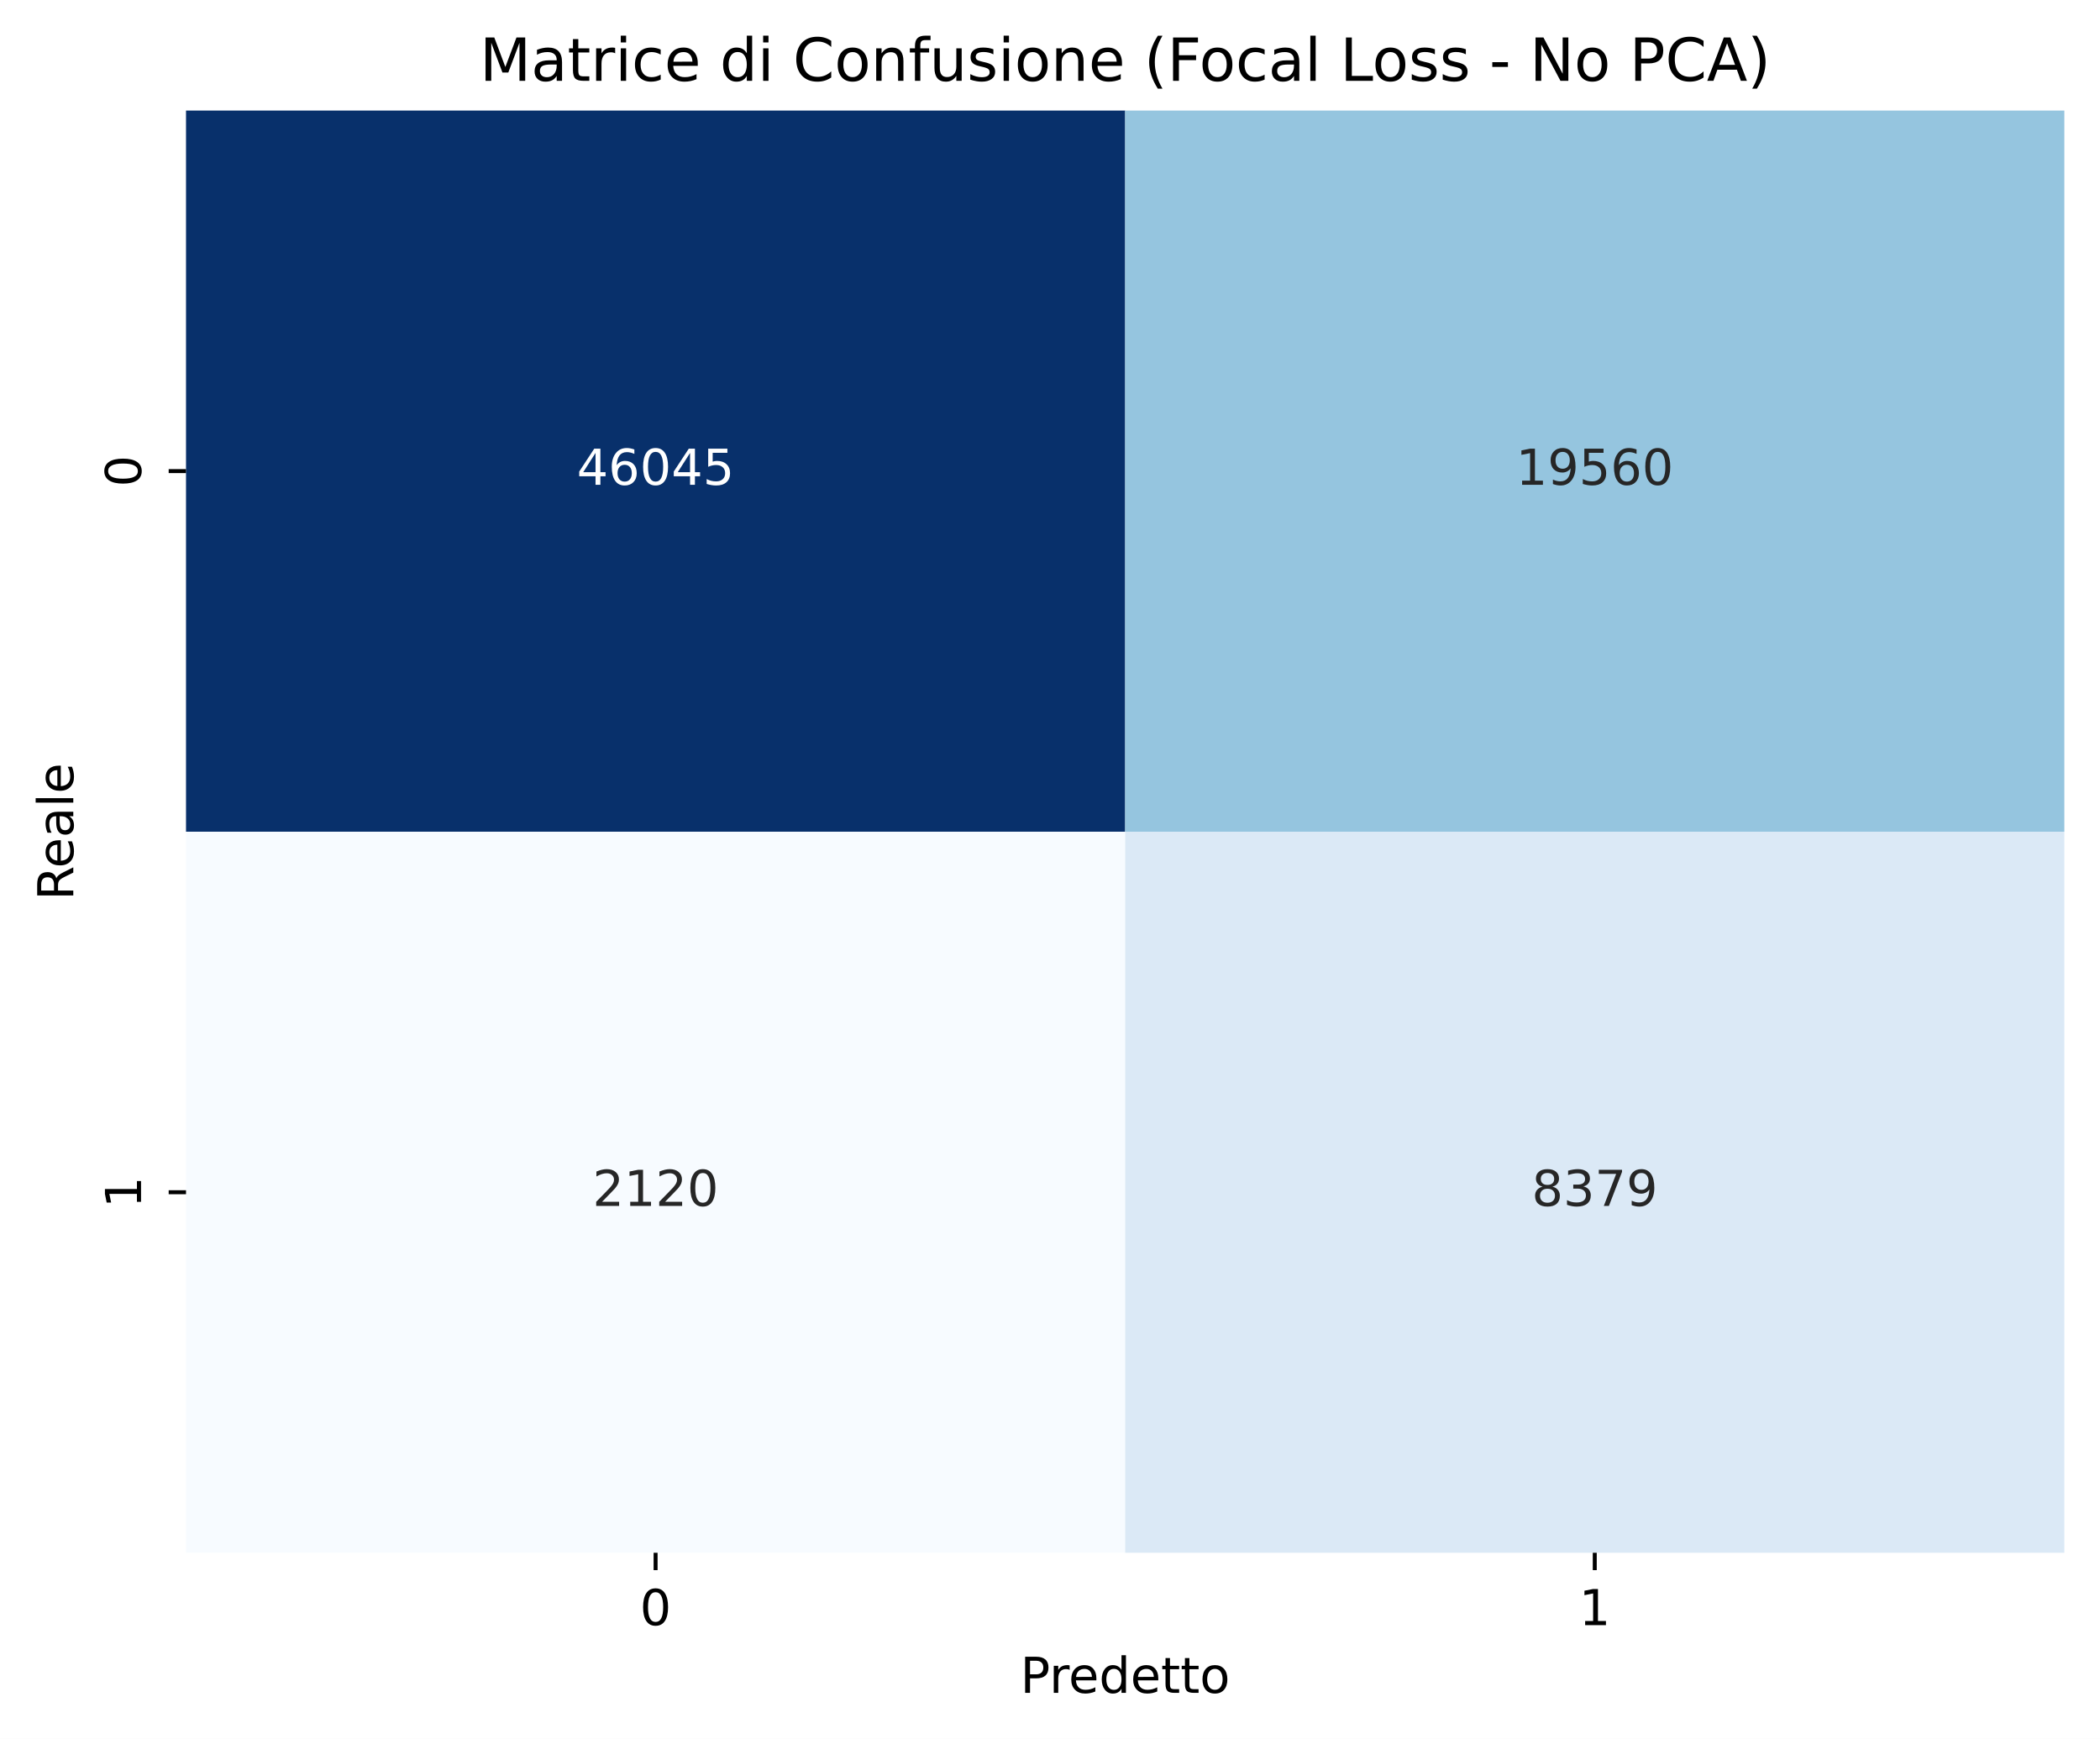
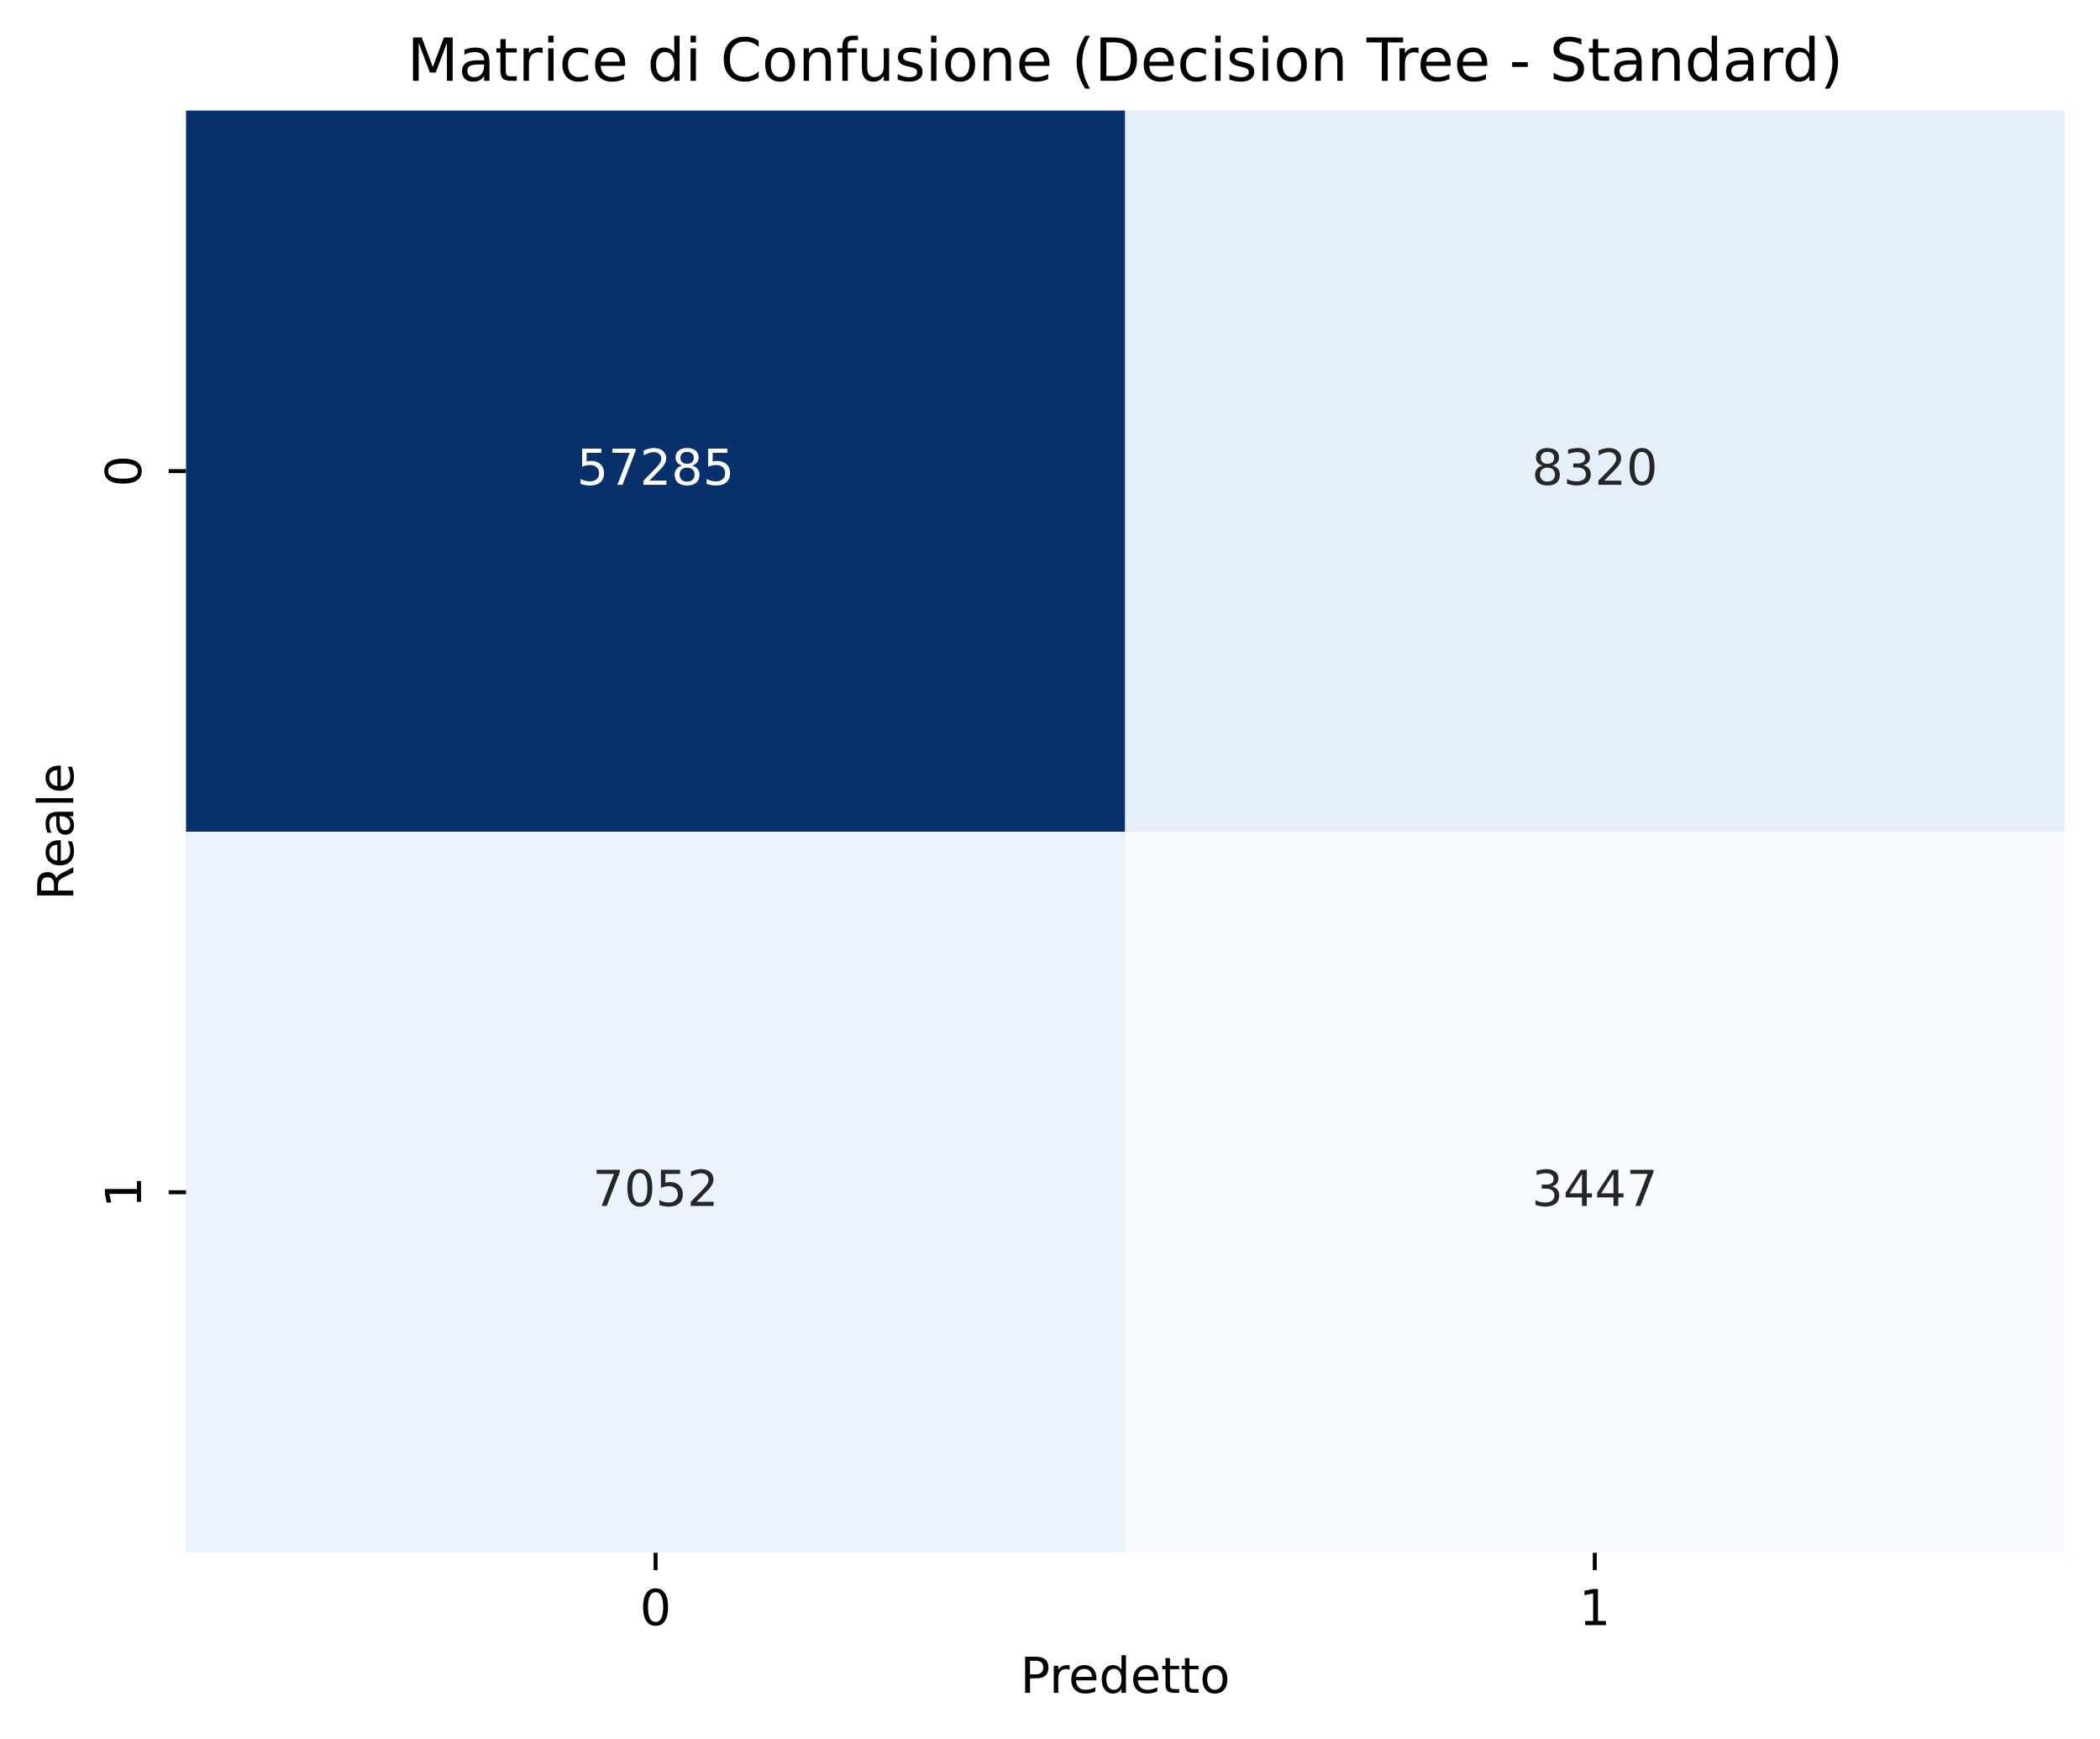
<svg xmlns="http://www.w3.org/2000/svg" xmlns:xlink="http://www.w3.org/1999/xlink" width="423.996pt" height="351.034pt" viewBox="0 0 423.996 351.034" version="1.1">
  <defs>
    <style type="text/css">*{stroke-linejoin: round; stroke-linecap: butt}</style>
  </defs>
  <g id="figure_1">
    <g id="patch_1">
      <path d="M 0 351.034  L 423.996 351.034  L 423.996 0  L 0 0  z " style="fill: #ffffff" />
    </g>
    <g id="axes_1">
      <g id="patch_2">
        <path d="M 37.556 313.478  L 416.796 313.478  L 416.796 22.318  L 37.556 22.318  z " style="fill: #ffffff" />
      </g>
      <g id="QuadMesh_1">
-         <path d="M 37.556 22.318  L 227.176 22.318  L 227.176 167.898  L 37.556 167.898  L 37.556 22.318  " clip-path="url(#p7653fcf9c7)" style="fill: #08306b" />
-         <path d="M 227.176 22.318  L 416.796 22.318  L 416.796 167.898  L 227.176 167.898  L 227.176 22.318  " clip-path="url(#p7653fcf9c7)" style="fill: #95c5df" />
-         <path d="M 37.556 167.898  L 227.176 167.898  L 227.176 313.478  L 37.556 313.478  L 37.556 167.898  " clip-path="url(#p7653fcf9c7)" style="fill: #f7fbff" />
-         <path d="M 227.176 167.898  L 416.796 167.898  L 416.796 313.478  L 227.176 313.478  L 227.176 167.898  " clip-path="url(#p7653fcf9c7)" style="fill: #dbe9f6" />
+         <path d="M 37.556 22.318  L 227.176 22.318  L 227.176 167.898  L 37.556 167.898  L 37.556 22.318  " clip-path="url(#p8ae1b1f936)" style="fill: #08306b" />
+         <path d="M 227.176 22.318  L 416.796 22.318  L 416.796 167.898  L 227.176 167.898  L 227.176 22.318  " clip-path="url(#p8ae1b1f936)" style="fill: #e5eff9" />
+         <path d="M 37.556 167.898  L 227.176 167.898  L 227.176 313.478  L 37.556 313.478  L 37.556 167.898  " clip-path="url(#p8ae1b1f936)" style="fill: #eaf2fb" />
+         <path d="M 227.176 167.898  L 416.796 167.898  L 416.796 313.478  L 227.176 313.478  L 227.176 167.898  " clip-path="url(#p8ae1b1f936)" style="fill: #f7fbff" />
      </g>
      <g id="matplotlib.axis_1">
        <g id="xtick_1">
          <g id="line2d_1">
            <defs>
-               <path id="m9ef5b8ba4d" d="M 0 0  L 0 3.5  " style="stroke: #000000; stroke-width: 0.8" />
-             </defs>
-             <g>
-               <use xlink:href="#m9ef5b8ba4d" x="132.366" y="313.478" style="stroke: #000000; stroke-width: 0.8" />
+               <path id="m579e3477fa" d="M 0 0  L 0 3.5  " style="stroke: #000000; stroke-width: 0.8" />
+             </defs>
+             <g>
+               <use xlink:href="#m579e3477fa" x="132.366" y="313.478" style="stroke: #000000; stroke-width: 0.8" />
            </g>
          </g>
          <g id="text_1">
            <g transform="translate(129.185 328.0766) scale(0.1 -0.1)">
              <defs>
                <path id="DejaVuSans-30" d="M 2034 4250  Q 1547 4250 1301 3770  Q 1056 3291 1056 2328  Q 1056 1369 1301 889  Q 1547 409 2034 409  Q 2525 409 2770 889  Q 3016 1369 3016 2328  Q 3016 3291 2770 3770  Q 2525 4250 2034 4250  z M 2034 4750  Q 2819 4750 3233 4129  Q 3647 3509 3647 2328  Q 3647 1150 3233 529  Q 2819 -91 2034 -91  Q 1250 -91 836 529  Q 422 1150 422 2328  Q 422 3509 836 4129  Q 1250 4750 2034 4750  z " transform="scale(0.015625)" />
              </defs>
              <use xlink:href="#DejaVuSans-30" />
            </g>
          </g>
        </g>
        <g id="xtick_2">
          <g id="line2d_2">
            <g>
-               <use xlink:href="#m9ef5b8ba4d" x="321.986" y="313.478" style="stroke: #000000; stroke-width: 0.8" />
+               <use xlink:href="#m579e3477fa" x="321.986" y="313.478" style="stroke: #000000; stroke-width: 0.8" />
            </g>
          </g>
          <g id="text_2">
            <g transform="translate(318.805 328.0766) scale(0.1 -0.1)">
              <defs>
                <path id="DejaVuSans-31" d="M 794 531  L 1825 531  L 1825 4091  L 703 3866  L 703 4441  L 1819 4666  L 2450 4666  L 2450 531  L 3481 531  L 3481 0  L 794 0  L 794 531  z " transform="scale(0.015625)" />
              </defs>
              <use xlink:href="#DejaVuSans-31" />
            </g>
          </g>
        </g>
        <g id="text_3">
          <g transform="translate(205.9989 341.7547) scale(0.1 -0.1)">
            <defs>
              <path id="DejaVuSans-50" d="M 1259 4147  L 1259 2394  L 2053 2394  Q 2494 2394 2734 2622  Q 2975 2850 2975 3272  Q 2975 3691 2734 3919  Q 2494 4147 2053 4147  L 1259 4147  z M 628 4666  L 2053 4666  Q 2838 4666 3239 4311  Q 3641 3956 3641 3272  Q 3641 2581 3239 2228  Q 2838 1875 2053 1875  L 1259 1875  L 1259 0  L 628 0  L 628 4666  z " transform="scale(0.015625)" />
              <path id="DejaVuSans-72" d="M 2631 2963  Q 2534 3019 2420 3045  Q 2306 3072 2169 3072  Q 1681 3072 1420 2755  Q 1159 2438 1159 1844  L 1159 0  L 581 0  L 581 3500  L 1159 3500  L 1159 2956  Q 1341 3275 1631 3429  Q 1922 3584 2338 3584  Q 2397 3584 2469 3576  Q 2541 3569 2628 3553  L 2631 2963  z " transform="scale(0.015625)" />
              <path id="DejaVuSans-65" d="M 3597 1894  L 3597 1613  L 953 1613  Q 991 1019 1311 708  Q 1631 397 2203 397  Q 2534 397 2845 478  Q 3156 559 3463 722  L 3463 178  Q 3153 47 2828 -22  Q 2503 -91 2169 -91  Q 1331 -91 842 396  Q 353 884 353 1716  Q 353 2575 817 3079  Q 1281 3584 2069 3584  Q 2775 3584 3186 3129  Q 3597 2675 3597 1894  z M 3022 2063  Q 3016 2534 2758 2815  Q 2500 3097 2075 3097  Q 1594 3097 1305 2825  Q 1016 2553 972 2059  L 3022 2063  z " transform="scale(0.015625)" />
              <path id="DejaVuSans-64" d="M 2906 2969  L 2906 4863  L 3481 4863  L 3481 0  L 2906 0  L 2906 525  Q 2725 213 2448 61  Q 2172 -91 1784 -91  Q 1150 -91 751 415  Q 353 922 353 1747  Q 353 2572 751 3078  Q 1150 3584 1784 3584  Q 2172 3584 2448 3432  Q 2725 3281 2906 2969  z M 947 1747  Q 947 1113 1208 752  Q 1469 391 1925 391  Q 2381 391 2643 752  Q 2906 1113 2906 1747  Q 2906 2381 2643 2742  Q 2381 3103 1925 3103  Q 1469 3103 1208 2742  Q 947 2381 947 1747  z " transform="scale(0.015625)" />
              <path id="DejaVuSans-74" d="M 1172 4494  L 1172 3500  L 2356 3500  L 2356 3053  L 1172 3053  L 1172 1153  Q 1172 725 1289 603  Q 1406 481 1766 481  L 2356 481  L 2356 0  L 1766 0  Q 1100 0 847 248  Q 594 497 594 1153  L 594 3053  L 172 3053  L 172 3500  L 594 3500  L 594 4494  L 1172 4494  z " transform="scale(0.015625)" />
              <path id="DejaVuSans-6f" d="M 1959 3097  Q 1497 3097 1228 2736  Q 959 2375 959 1747  Q 959 1119 1226 758  Q 1494 397 1959 397  Q 2419 397 2687 759  Q 2956 1122 2956 1747  Q 2956 2369 2687 2733  Q 2419 3097 1959 3097  z M 1959 3584  Q 2709 3584 3137 3096  Q 3566 2609 3566 1747  Q 3566 888 3137 398  Q 2709 -91 1959 -91  Q 1206 -91 779 398  Q 353 888 353 1747  Q 353 2609 779 3096  Q 1206 3584 1959 3584  z " transform="scale(0.015625)" />
            </defs>
            <use xlink:href="#DejaVuSans-50" />
            <use xlink:href="#DejaVuSans-72" transform="translate(58.55273 0)" />
            <use xlink:href="#DejaVuSans-65" transform="translate(97.41602 0)" />
            <use xlink:href="#DejaVuSans-64" transform="translate(158.9395 0)" />
            <use xlink:href="#DejaVuSans-65" transform="translate(222.416 0)" />
            <use xlink:href="#DejaVuSans-74" transform="translate(283.9395 0)" />
            <use xlink:href="#DejaVuSans-74" transform="translate(323.1484 0)" />
            <use xlink:href="#DejaVuSans-6f" transform="translate(362.3574 0)" />
          </g>
        </g>
      </g>
      <g id="matplotlib.axis_2">
        <g id="ytick_1">
          <g id="line2d_3">
            <defs>
-               <path id="m57993a74f5" d="M 0 0  L -3.5 0  " style="stroke: #000000; stroke-width: 0.8" />
-             </defs>
-             <g>
-               <use xlink:href="#m57993a74f5" x="37.556" y="95.108" style="stroke: #000000; stroke-width: 0.8" />
+               <path id="m79d3dbeda3" d="M 0 0  L -3.5 0  " style="stroke: #000000; stroke-width: 0.8" />
+             </defs>
+             <g>
+               <use xlink:href="#m79d3dbeda3" x="37.556" y="95.108" style="stroke: #000000; stroke-width: 0.8" />
            </g>
          </g>
          <g id="text_4">
            <g transform="translate(28.47656 98.28938) rotate(-90) scale(0.1 -0.1)">
              <use xlink:href="#DejaVuSans-30" />
            </g>
          </g>
        </g>
        <g id="ytick_2">
          <g id="line2d_4">
            <g>
-               <use xlink:href="#m57993a74f5" x="37.556" y="240.688" style="stroke: #000000; stroke-width: 0.8" />
+               <use xlink:href="#m79d3dbeda3" x="37.556" y="240.688" style="stroke: #000000; stroke-width: 0.8" />
            </g>
          </g>
          <g id="text_5">
            <g transform="translate(28.47656 243.8694) rotate(-90) scale(0.1 -0.1)">
              <use xlink:href="#DejaVuSans-31" />
            </g>
          </g>
        </g>
        <g id="text_6">
          <g transform="translate(14.79844 181.7536) rotate(-90) scale(0.1 -0.1)">
            <defs>
              <path id="DejaVuSans-52" d="M 2841 2188  Q 3044 2119 3236 1894  Q 3428 1669 3622 1275  L 4263 0  L 3584 0  L 2988 1197  Q 2756 1666 2539 1819  Q 2322 1972 1947 1972  L 1259 1972  L 1259 0  L 628 0  L 628 4666  L 2053 4666  Q 2853 4666 3247 4331  Q 3641 3997 3641 3322  Q 3641 2881 3436 2590  Q 3231 2300 2841 2188  z M 1259 4147  L 1259 2491  L 2053 2491  Q 2509 2491 2742 2702  Q 2975 2913 2975 3322  Q 2975 3731 2742 3939  Q 2509 4147 2053 4147  L 1259 4147  z " transform="scale(0.015625)" />
              <path id="DejaVuSans-61" d="M 2194 1759  Q 1497 1759 1228 1600  Q 959 1441 959 1056  Q 959 750 1161 570  Q 1363 391 1709 391  Q 2188 391 2477 730  Q 2766 1069 2766 1631  L 2766 1759  L 2194 1759  z M 3341 1997  L 3341 0  L 2766 0  L 2766 531  Q 2569 213 2275 61  Q 1981 -91 1556 -91  Q 1019 -91 701 211  Q 384 513 384 1019  Q 384 1609 779 1909  Q 1175 2209 1959 2209  L 2766 2209  L 2766 2266  Q 2766 2663 2505 2880  Q 2244 3097 1772 3097  Q 1472 3097 1187 3025  Q 903 2953 641 2809  L 641 3341  Q 956 3463 1253 3523  Q 1550 3584 1831 3584  Q 2591 3584 2966 3190  Q 3341 2797 3341 1997  z " transform="scale(0.015625)" />
              <path id="DejaVuSans-6c" d="M 603 4863  L 1178 4863  L 1178 0  L 603 0  L 603 4863  z " transform="scale(0.015625)" />
            </defs>
            <use xlink:href="#DejaVuSans-52" />
            <use xlink:href="#DejaVuSans-65" transform="translate(64.98242 0)" />
            <use xlink:href="#DejaVuSans-61" transform="translate(126.5059 0)" />
            <use xlink:href="#DejaVuSans-6c" transform="translate(187.7852 0)" />
            <use xlink:href="#DejaVuSans-65" transform="translate(215.5684 0)" />
          </g>
        </g>
      </g>
      <g id="text_7">
        <g style="fill: #ffffff" transform="translate(116.46 97.8675) scale(0.1 -0.1)">
          <defs>
-             <path id="DejaVuSans-34" d="M 2419 4116  L 825 1625  L 2419 1625  L 2419 4116  z M 2253 4666  L 3047 4666  L 3047 1625  L 3713 1625  L 3713 1100  L 3047 1100  L 3047 0  L 2419 0  L 2419 1100  L 313 1100  L 313 1709  L 2253 4666  z " transform="scale(0.015625)" />
-             <path id="DejaVuSans-36" d="M 2113 2584  Q 1688 2584 1439 2293  Q 1191 2003 1191 1497  Q 1191 994 1439 701  Q 1688 409 2113 409  Q 2538 409 2786 701  Q 3034 994 3034 1497  Q 3034 2003 2786 2293  Q 2538 2584 2113 2584  z M 3366 4563  L 3366 3988  Q 3128 4100 2886 4159  Q 2644 4219 2406 4219  Q 1781 4219 1451 3797  Q 1122 3375 1075 2522  Q 1259 2794 1537 2939  Q 1816 3084 2150 3084  Q 2853 3084 3261 2657  Q 3669 2231 3669 1497  Q 3669 778 3244 343  Q 2819 -91 2113 -91  Q 1303 -91 875 529  Q 447 1150 447 2328  Q 447 3434 972 4092  Q 1497 4750 2381 4750  Q 2619 4750 2861 4703  Q 3103 4656 3366 4563  z " transform="scale(0.015625)" />
            <path id="DejaVuSans-35" d="M 691 4666  L 3169 4666  L 3169 4134  L 1269 4134  L 1269 2991  Q 1406 3038 1543 3061  Q 1681 3084 1819 3084  Q 2600 3084 3056 2656  Q 3513 2228 3513 1497  Q 3513 744 3044 326  Q 2575 -91 1722 -91  Q 1428 -91 1123 -41  Q 819 9 494 109  L 494 744  Q 775 591 1075 516  Q 1375 441 1709 441  Q 2250 441 2565 725  Q 2881 1009 2881 1497  Q 2881 1984 2565 2268  Q 2250 2553 1709 2553  Q 1456 2553 1204 2497  Q 953 2441 691 2322  L 691 4666  z " transform="scale(0.015625)" />
-           </defs>
-           <use xlink:href="#DejaVuSans-34" />
-           <use xlink:href="#DejaVuSans-36" transform="translate(63.62305 0)" />
-           <use xlink:href="#DejaVuSans-30" transform="translate(127.2461 0)" />
-           <use xlink:href="#DejaVuSans-34" transform="translate(190.8691 0)" />
+             <path id="DejaVuSans-37" d="M 525 4666  L 3525 4666  L 3525 4397  L 1831 0  L 1172 0  L 2766 4134  L 525 4134  L 525 4666  z " transform="scale(0.015625)" />
+             <path id="DejaVuSans-32" d="M 1228 531  L 3431 531  L 3431 0  L 469 0  L 469 531  Q 828 903 1448 1529  Q 2069 2156 2228 2338  Q 2531 2678 2651 2914  Q 2772 3150 2772 3378  Q 2772 3750 2511 3984  Q 2250 4219 1831 4219  Q 1534 4219 1204 4116  Q 875 4013 500 3803  L 500 4441  Q 881 4594 1212 4672  Q 1544 4750 1819 4750  Q 2544 4750 2975 4387  Q 3406 4025 3406 3419  Q 3406 3131 3298 2873  Q 3191 2616 2906 2266  Q 2828 2175 2409 1742  Q 1991 1309 1228 531  z " transform="scale(0.015625)" />
+             <path id="DejaVuSans-38" d="M 2034 2216  Q 1584 2216 1326 1975  Q 1069 1734 1069 1313  Q 1069 891 1326 650  Q 1584 409 2034 409  Q 2484 409 2743 651  Q 3003 894 3003 1313  Q 3003 1734 2745 1975  Q 2488 2216 2034 2216  z M 1403 2484  Q 997 2584 770 2862  Q 544 3141 544 3541  Q 544 4100 942 4425  Q 1341 4750 2034 4750  Q 2731 4750 3128 4425  Q 3525 4100 3525 3541  Q 3525 3141 3298 2862  Q 3072 2584 2669 2484  Q 3125 2378 3379 2068  Q 3634 1759 3634 1313  Q 3634 634 3220 271  Q 2806 -91 2034 -91  Q 1263 -91 848 271  Q 434 634 434 1313  Q 434 1759 690 2068  Q 947 2378 1403 2484  z M 1172 3481  Q 1172 3119 1398 2916  Q 1625 2713 2034 2713  Q 2441 2713 2670 2916  Q 2900 3119 2900 3481  Q 2900 3844 2670 4047  Q 2441 4250 2034 4250  Q 1625 4250 1398 4047  Q 1172 3844 1172 3481  z " transform="scale(0.015625)" />
+           </defs>
+           <use xlink:href="#DejaVuSans-35" />
+           <use xlink:href="#DejaVuSans-37" transform="translate(63.62305 0)" />
+           <use xlink:href="#DejaVuSans-32" transform="translate(127.2461 0)" />
+           <use xlink:href="#DejaVuSans-38" transform="translate(190.8691 0)" />
          <use xlink:href="#DejaVuSans-35" transform="translate(254.4922 0)" />
        </g>
      </g>
      <g id="text_8">
-         <g style="fill: #262626" transform="translate(306.08 97.8675) scale(0.1 -0.1)">
-           <defs>
-             <path id="DejaVuSans-39" d="M 703 97  L 703 672  Q 941 559 1184 500  Q 1428 441 1663 441  Q 2288 441 2617 861  Q 2947 1281 2994 2138  Q 2813 1869 2534 1725  Q 2256 1581 1919 1581  Q 1219 1581 811 2004  Q 403 2428 403 3163  Q 403 3881 828 4315  Q 1253 4750 1959 4750  Q 2769 4750 3195 4129  Q 3622 3509 3622 2328  Q 3622 1225 3098 567  Q 2575 -91 1691 -91  Q 1453 -91 1209 -44  Q 966 3 703 97  z M 1959 2075  Q 2384 2075 2632 2365  Q 2881 2656 2881 3163  Q 2881 3666 2632 3958  Q 2384 4250 1959 4250  Q 1534 4250 1286 3958  Q 1038 3666 1038 3163  Q 1038 2656 1286 2365  Q 1534 2075 1959 2075  z " transform="scale(0.015625)" />
-           </defs>
-           <use xlink:href="#DejaVuSans-31" />
-           <use xlink:href="#DejaVuSans-39" transform="translate(63.62305 0)" />
-           <use xlink:href="#DejaVuSans-35" transform="translate(127.2461 0)" />
-           <use xlink:href="#DejaVuSans-36" transform="translate(190.8691 0)" />
-           <use xlink:href="#DejaVuSans-30" transform="translate(254.4922 0)" />
+         <g style="fill: #262626" transform="translate(309.2613 97.8675) scale(0.1 -0.1)">
+           <defs>
+             <path id="DejaVuSans-33" d="M 2597 2516  Q 3050 2419 3304 2112  Q 3559 1806 3559 1356  Q 3559 666 3084 287  Q 2609 -91 1734 -91  Q 1441 -91 1130 -33  Q 819 25 488 141  L 488 750  Q 750 597 1062 519  Q 1375 441 1716 441  Q 2309 441 2620 675  Q 2931 909 2931 1356  Q 2931 1769 2642 2001  Q 2353 2234 1838 2234  L 1294 2234  L 1294 2753  L 1863 2753  Q 2328 2753 2575 2939  Q 2822 3125 2822 3475  Q 2822 3834 2567 4026  Q 2313 4219 1838 4219  Q 1578 4219 1281 4162  Q 984 4106 628 3988  L 628 4550  Q 988 4650 1302 4700  Q 1616 4750 1894 4750  Q 2613 4750 3031 4423  Q 3450 4097 3450 3541  Q 3450 3153 3228 2886  Q 3006 2619 2597 2516  z " transform="scale(0.015625)" />
+           </defs>
+           <use xlink:href="#DejaVuSans-38" />
+           <use xlink:href="#DejaVuSans-33" transform="translate(63.62305 0)" />
+           <use xlink:href="#DejaVuSans-32" transform="translate(127.2461 0)" />
+           <use xlink:href="#DejaVuSans-30" transform="translate(190.8691 0)" />
        </g>
      </g>
      <g id="text_9">
        <g style="fill: #262626" transform="translate(119.6412 243.4475) scale(0.1 -0.1)">
-           <defs>
-             <path id="DejaVuSans-32" d="M 1228 531  L 3431 531  L 3431 0  L 469 0  L 469 531  Q 828 903 1448 1529  Q 2069 2156 2228 2338  Q 2531 2678 2651 2914  Q 2772 3150 2772 3378  Q 2772 3750 2511 3984  Q 2250 4219 1831 4219  Q 1534 4219 1204 4116  Q 875 4013 500 3803  L 500 4441  Q 881 4594 1212 4672  Q 1544 4750 1819 4750  Q 2544 4750 2975 4387  Q 3406 4025 3406 3419  Q 3406 3131 3298 2873  Q 3191 2616 2906 2266  Q 2828 2175 2409 1742  Q 1991 1309 1228 531  z " transform="scale(0.015625)" />
-           </defs>
-           <use xlink:href="#DejaVuSans-32" />
-           <use xlink:href="#DejaVuSans-31" transform="translate(63.62305 0)" />
-           <use xlink:href="#DejaVuSans-32" transform="translate(127.2461 0)" />
-           <use xlink:href="#DejaVuSans-30" transform="translate(190.8691 0)" />
+           <use xlink:href="#DejaVuSans-37" />
+           <use xlink:href="#DejaVuSans-30" transform="translate(63.62305 0)" />
+           <use xlink:href="#DejaVuSans-35" transform="translate(127.2461 0)" />
+           <use xlink:href="#DejaVuSans-32" transform="translate(190.8691 0)" />
        </g>
      </g>
      <g id="text_10">
        <g style="fill: #262626" transform="translate(309.2613 243.4475) scale(0.1 -0.1)">
          <defs>
-             <path id="DejaVuSans-38" d="M 2034 2216  Q 1584 2216 1326 1975  Q 1069 1734 1069 1313  Q 1069 891 1326 650  Q 1584 409 2034 409  Q 2484 409 2743 651  Q 3003 894 3003 1313  Q 3003 1734 2745 1975  Q 2488 2216 2034 2216  z M 1403 2484  Q 997 2584 770 2862  Q 544 3141 544 3541  Q 544 4100 942 4425  Q 1341 4750 2034 4750  Q 2731 4750 3128 4425  Q 3525 4100 3525 3541  Q 3525 3141 3298 2862  Q 3072 2584 2669 2484  Q 3125 2378 3379 2068  Q 3634 1759 3634 1313  Q 3634 634 3220 271  Q 2806 -91 2034 -91  Q 1263 -91 848 271  Q 434 634 434 1313  Q 434 1759 690 2068  Q 947 2378 1403 2484  z M 1172 3481  Q 1172 3119 1398 2916  Q 1625 2713 2034 2713  Q 2441 2713 2670 2916  Q 2900 3119 2900 3481  Q 2900 3844 2670 4047  Q 2441 4250 2034 4250  Q 1625 4250 1398 4047  Q 1172 3844 1172 3481  z " transform="scale(0.015625)" />
-             <path id="DejaVuSans-33" d="M 2597 2516  Q 3050 2419 3304 2112  Q 3559 1806 3559 1356  Q 3559 666 3084 287  Q 2609 -91 1734 -91  Q 1441 -91 1130 -33  Q 819 25 488 141  L 488 750  Q 750 597 1062 519  Q 1375 441 1716 441  Q 2309 441 2620 675  Q 2931 909 2931 1356  Q 2931 1769 2642 2001  Q 2353 2234 1838 2234  L 1294 2234  L 1294 2753  L 1863 2753  Q 2328 2753 2575 2939  Q 2822 3125 2822 3475  Q 2822 3834 2567 4026  Q 2313 4219 1838 4219  Q 1578 4219 1281 4162  Q 984 4106 628 3988  L 628 4550  Q 988 4650 1302 4700  Q 1616 4750 1894 4750  Q 2613 4750 3031 4423  Q 3450 4097 3450 3541  Q 3450 3153 3228 2886  Q 3006 2619 2597 2516  z " transform="scale(0.015625)" />
-             <path id="DejaVuSans-37" d="M 525 4666  L 3525 4666  L 3525 4397  L 1831 0  L 1172 0  L 2766 4134  L 525 4134  L 525 4666  z " transform="scale(0.015625)" />
-           </defs>
-           <use xlink:href="#DejaVuSans-38" />
-           <use xlink:href="#DejaVuSans-33" transform="translate(63.62305 0)" />
-           <use xlink:href="#DejaVuSans-37" transform="translate(127.2461 0)" />
-           <use xlink:href="#DejaVuSans-39" transform="translate(190.8691 0)" />
+             <path id="DejaVuSans-34" d="M 2419 4116  L 825 1625  L 2419 1625  L 2419 4116  z M 2253 4666  L 3047 4666  L 3047 1625  L 3713 1625  L 3713 1100  L 3047 1100  L 3047 0  L 2419 0  L 2419 1100  L 313 1100  L 313 1709  L 2253 4666  z " transform="scale(0.015625)" />
+           </defs>
+           <use xlink:href="#DejaVuSans-33" />
+           <use xlink:href="#DejaVuSans-34" transform="translate(63.62305 0)" />
+           <use xlink:href="#DejaVuSans-34" transform="translate(127.2461 0)" />
+           <use xlink:href="#DejaVuSans-37" transform="translate(190.8691 0)" />
        </g>
      </g>
      <g id="text_11">
-         <g transform="translate(96.85906 16.31812) scale(0.12 -0.12)">
+         <g transform="translate(82.20969 16.31812) scale(0.12 -0.12)">
          <defs>
            <path id="DejaVuSans-4d" d="M 628 4666  L 1569 4666  L 2759 1491  L 3956 4666  L 4897 4666  L 4897 0  L 4281 0  L 4281 4097  L 3078 897  L 2444 897  L 1241 4097  L 1241 0  L 628 0  L 628 4666  z " transform="scale(0.015625)" />
            <path id="DejaVuSans-69" d="M 603 3500  L 1178 3500  L 1178 0  L 603 0  L 603 3500  z M 603 4863  L 1178 4863  L 1178 4134  L 603 4134  L 603 4863  z " transform="scale(0.015625)" />
            <path id="DejaVuSans-63" d="M 3122 3366  L 3122 2828  Q 2878 2963 2633 3030  Q 2388 3097 2138 3097  Q 1578 3097 1268 2742  Q 959 2388 959 1747  Q 959 1106 1268 751  Q 1578 397 2138 397  Q 2388 397 2633 464  Q 2878 531 3122 666  L 3122 134  Q 2881 22 2623 -34  Q 2366 -91 2075 -91  Q 1284 -91 818 406  Q 353 903 353 1747  Q 353 2603 823 3093  Q 1294 3584 2113 3584  Q 2378 3584 2631 3529  Q 2884 3475 3122 3366  z " transform="scale(0.015625)" />
            <path id="DejaVuSans-20" transform="scale(0.015625)" />
            <path id="DejaVuSans-43" d="M 4122 4306  L 4122 3641  Q 3803 3938 3442 4084  Q 3081 4231 2675 4231  Q 1875 4231 1450 3742  Q 1025 3253 1025 2328  Q 1025 1406 1450 917  Q 1875 428 2675 428  Q 3081 428 3442 575  Q 3803 722 4122 1019  L 4122 359  Q 3791 134 3420 21  Q 3050 -91 2638 -91  Q 1578 -91 968 557  Q 359 1206 359 2328  Q 359 3453 968 4101  Q 1578 4750 2638 4750  Q 3056 4750 3426 4639  Q 3797 4528 4122 4306  z " transform="scale(0.015625)" />
            <path id="DejaVuSans-6e" d="M 3513 2113  L 3513 0  L 2938 0  L 2938 2094  Q 2938 2591 2744 2837  Q 2550 3084 2163 3084  Q 1697 3084 1428 2787  Q 1159 2491 1159 1978  L 1159 0  L 581 0  L 581 3500  L 1159 3500  L 1159 2956  Q 1366 3272 1645 3428  Q 1925 3584 2291 3584  Q 2894 3584 3203 3211  Q 3513 2838 3513 2113  z " transform="scale(0.015625)" />
            <path id="DejaVuSans-66" d="M 2375 4863  L 2375 4384  L 1825 4384  Q 1516 4384 1395 4259  Q 1275 4134 1275 3809  L 1275 3500  L 2222 3500  L 2222 3053  L 1275 3053  L 1275 0  L 697 0  L 697 3053  L 147 3053  L 147 3500  L 697 3500  L 697 3744  Q 697 4328 969 4595  Q 1241 4863 1831 4863  L 2375 4863  z " transform="scale(0.015625)" />
            <path id="DejaVuSans-75" d="M 544 1381  L 544 3500  L 1119 3500  L 1119 1403  Q 1119 906 1312 657  Q 1506 409 1894 409  Q 2359 409 2629 706  Q 2900 1003 2900 1516  L 2900 3500  L 3475 3500  L 3475 0  L 2900 0  L 2900 538  Q 2691 219 2414 64  Q 2138 -91 1772 -91  Q 1169 -91 856 284  Q 544 659 544 1381  z M 1991 3584  L 1991 3584  z " transform="scale(0.015625)" />
            <path id="DejaVuSans-73" d="M 2834 3397  L 2834 2853  Q 2591 2978 2328 3040  Q 2066 3103 1784 3103  Q 1356 3103 1142 2972  Q 928 2841 928 2578  Q 928 2378 1081 2264  Q 1234 2150 1697 2047  L 1894 2003  Q 2506 1872 2764 1633  Q 3022 1394 3022 966  Q 3022 478 2636 193  Q 2250 -91 1575 -91  Q 1294 -91 989 -36  Q 684 19 347 128  L 347 722  Q 666 556 975 473  Q 1284 391 1588 391  Q 1994 391 2212 530  Q 2431 669 2431 922  Q 2431 1156 2273 1281  Q 2116 1406 1581 1522  L 1381 1569  Q 847 1681 609 1914  Q 372 2147 372 2553  Q 372 3047 722 3315  Q 1072 3584 1716 3584  Q 2034 3584 2315 3537  Q 2597 3491 2834 3397  z " transform="scale(0.015625)" />
            <path id="DejaVuSans-28" d="M 1984 4856  Q 1566 4138 1362 3434  Q 1159 2731 1159 2009  Q 1159 1288 1364 580  Q 1569 -128 1984 -844  L 1484 -844  Q 1016 -109 783 600  Q 550 1309 550 2009  Q 550 2706 781 3412  Q 1013 4119 1484 4856  L 1984 4856  z " transform="scale(0.015625)" />
-             <path id="DejaVuSans-46" d="M 628 4666  L 3309 4666  L 3309 4134  L 1259 4134  L 1259 2759  L 3109 2759  L 3109 2228  L 1259 2228  L 1259 0  L 628 0  L 628 4666  z " transform="scale(0.015625)" />
-             <path id="DejaVuSans-4c" d="M 628 4666  L 1259 4666  L 1259 531  L 3531 531  L 3531 0  L 628 0  L 628 4666  z " transform="scale(0.015625)" />
+             <path id="DejaVuSans-44" d="M 1259 4147  L 1259 519  L 2022 519  Q 2988 519 3436 956  Q 3884 1394 3884 2338  Q 3884 3275 3436 3711  Q 2988 4147 2022 4147  L 1259 4147  z M 628 4666  L 1925 4666  Q 3281 4666 3915 4102  Q 4550 3538 4550 2338  Q 4550 1131 3912 565  Q 3275 0 1925 0  L 628 0  L 628 4666  z " transform="scale(0.015625)" />
+             <path id="DejaVuSans-54" d="M -19 4666  L 3928 4666  L 3928 4134  L 2272 4134  L 2272 0  L 1638 0  L 1638 4134  L -19 4134  L -19 4666  z " transform="scale(0.015625)" />
            <path id="DejaVuSans-2d" d="M 313 2009  L 1997 2009  L 1997 1497  L 313 1497  L 313 2009  z " transform="scale(0.015625)" />
-             <path id="DejaVuSans-4e" d="M 628 4666  L 1478 4666  L 3547 763  L 3547 4666  L 4159 4666  L 4159 0  L 3309 0  L 1241 3903  L 1241 0  L 628 0  L 628 4666  z " transform="scale(0.015625)" />
-             <path id="DejaVuSans-41" d="M 2188 4044  L 1331 1722  L 3047 1722  L 2188 4044  z M 1831 4666  L 2547 4666  L 4325 0  L 3669 0  L 3244 1197  L 1141 1197  L 716 0  L 50 0  L 1831 4666  z " transform="scale(0.015625)" />
+             <path id="DejaVuSans-53" d="M 3425 4513  L 3425 3897  Q 3066 4069 2747 4153  Q 2428 4238 2131 4238  Q 1616 4238 1336 4038  Q 1056 3838 1056 3469  Q 1056 3159 1242 3001  Q 1428 2844 1947 2747  L 2328 2669  Q 3034 2534 3370 2195  Q 3706 1856 3706 1288  Q 3706 609 3251 259  Q 2797 -91 1919 -91  Q 1588 -91 1214 -16  Q 841 59 441 206  L 441 856  Q 825 641 1194 531  Q 1563 422 1919 422  Q 2459 422 2753 634  Q 3047 847 3047 1241  Q 3047 1584 2836 1778  Q 2625 1972 2144 2069  L 1759 2144  Q 1053 2284 737 2584  Q 422 2884 422 3419  Q 422 4038 858 4394  Q 1294 4750 2059 4750  Q 2388 4750 2728 4690  Q 3069 4631 3425 4513  z " transform="scale(0.015625)" />
            <path id="DejaVuSans-29" d="M 513 4856  L 1013 4856  Q 1481 4119 1714 3412  Q 1947 2706 1947 2009  Q 1947 1309 1714 600  Q 1481 -109 1013 -844  L 513 -844  Q 928 -128 1133 580  Q 1338 1288 1338 2009  Q 1338 2731 1133 3434  Q 928 4138 513 4856  z " transform="scale(0.015625)" />
          </defs>
          <use xlink:href="#DejaVuSans-4d" />
          <use xlink:href="#DejaVuSans-61" transform="translate(86.2793 0)" />
          <use xlink:href="#DejaVuSans-74" transform="translate(147.5586 0)" />
          <use xlink:href="#DejaVuSans-72" transform="translate(186.7676 0)" />
          <use xlink:href="#DejaVuSans-69" transform="translate(227.8809 0)" />
          <use xlink:href="#DejaVuSans-63" transform="translate(255.6641 0)" />
          <use xlink:href="#DejaVuSans-65" transform="translate(310.6445 0)" />
          <use xlink:href="#DejaVuSans-20" transform="translate(372.168 0)" />
          <use xlink:href="#DejaVuSans-64" transform="translate(403.9551 0)" />
          <use xlink:href="#DejaVuSans-69" transform="translate(467.4316 0)" />
          <use xlink:href="#DejaVuSans-20" transform="translate(495.2148 0)" />
          <use xlink:href="#DejaVuSans-43" transform="translate(527.002 0)" />
          <use xlink:href="#DejaVuSans-6f" transform="translate(596.8262 0)" />
          <use xlink:href="#DejaVuSans-6e" transform="translate(658.0078 0)" />
          <use xlink:href="#DejaVuSans-66" transform="translate(721.3867 0)" />
          <use xlink:href="#DejaVuSans-75" transform="translate(756.5918 0)" />
          <use xlink:href="#DejaVuSans-73" transform="translate(819.9707 0)" />
          <use xlink:href="#DejaVuSans-69" transform="translate(872.0703 0)" />
          <use xlink:href="#DejaVuSans-6f" transform="translate(899.8535 0)" />
          <use xlink:href="#DejaVuSans-6e" transform="translate(961.0352 0)" />
          <use xlink:href="#DejaVuSans-65" transform="translate(1024.414 0)" />
          <use xlink:href="#DejaVuSans-20" transform="translate(1085.938 0)" />
          <use xlink:href="#DejaVuSans-28" transform="translate(1117.725 0)" />
-           <use xlink:href="#DejaVuSans-46" transform="translate(1156.738 0)" />
-           <use xlink:href="#DejaVuSans-6f" transform="translate(1210.633 0)" />
-           <use xlink:href="#DejaVuSans-63" transform="translate(1271.814 0)" />
-           <use xlink:href="#DejaVuSans-61" transform="translate(1326.795 0)" />
-           <use xlink:href="#DejaVuSans-6c" transform="translate(1388.074 0)" />
-           <use xlink:href="#DejaVuSans-20" transform="translate(1415.857 0)" />
-           <use xlink:href="#DejaVuSans-4c" transform="translate(1447.645 0)" />
-           <use xlink:href="#DejaVuSans-6f" transform="translate(1501.607 0)" />
-           <use xlink:href="#DejaVuSans-73" transform="translate(1562.789 0)" />
-           <use xlink:href="#DejaVuSans-73" transform="translate(1614.889 0)" />
-           <use xlink:href="#DejaVuSans-20" transform="translate(1666.988 0)" />
-           <use xlink:href="#DejaVuSans-2d" transform="translate(1698.775 0)" />
-           <use xlink:href="#DejaVuSans-20" transform="translate(1734.859 0)" />
-           <use xlink:href="#DejaVuSans-4e" transform="translate(1766.646 0)" />
-           <use xlink:href="#DejaVuSans-6f" transform="translate(1841.451 0)" />
-           <use xlink:href="#DejaVuSans-20" transform="translate(1902.633 0)" />
-           <use xlink:href="#DejaVuSans-50" transform="translate(1934.42 0)" />
-           <use xlink:href="#DejaVuSans-43" transform="translate(1994.723 0)" />
-           <use xlink:href="#DejaVuSans-41" transform="translate(2064.547 0)" />
-           <use xlink:href="#DejaVuSans-29" transform="translate(2132.955 0)" />
+           <use xlink:href="#DejaVuSans-44" transform="translate(1156.738 0)" />
+           <use xlink:href="#DejaVuSans-65" transform="translate(1233.74 0)" />
+           <use xlink:href="#DejaVuSans-63" transform="translate(1295.264 0)" />
+           <use xlink:href="#DejaVuSans-69" transform="translate(1350.244 0)" />
+           <use xlink:href="#DejaVuSans-73" transform="translate(1378.027 0)" />
+           <use xlink:href="#DejaVuSans-69" transform="translate(1430.127 0)" />
+           <use xlink:href="#DejaVuSans-6f" transform="translate(1457.91 0)" />
+           <use xlink:href="#DejaVuSans-6e" transform="translate(1519.092 0)" />
+           <use xlink:href="#DejaVuSans-20" transform="translate(1582.471 0)" />
+           <use xlink:href="#DejaVuSans-54" transform="translate(1614.258 0)" />
+           <use xlink:href="#DejaVuSans-72" transform="translate(1660.592 0)" />
+           <use xlink:href="#DejaVuSans-65" transform="translate(1699.455 0)" />
+           <use xlink:href="#DejaVuSans-65" transform="translate(1760.979 0)" />
+           <use xlink:href="#DejaVuSans-20" transform="translate(1822.502 0)" />
+           <use xlink:href="#DejaVuSans-2d" transform="translate(1854.289 0)" />
+           <use xlink:href="#DejaVuSans-20" transform="translate(1890.373 0)" />
+           <use xlink:href="#DejaVuSans-53" transform="translate(1922.16 0)" />
+           <use xlink:href="#DejaVuSans-74" transform="translate(1985.637 0)" />
+           <use xlink:href="#DejaVuSans-61" transform="translate(2024.846 0)" />
+           <use xlink:href="#DejaVuSans-6e" transform="translate(2086.125 0)" />
+           <use xlink:href="#DejaVuSans-64" transform="translate(2149.504 0)" />
+           <use xlink:href="#DejaVuSans-61" transform="translate(2212.98 0)" />
+           <use xlink:href="#DejaVuSans-72" transform="translate(2274.26 0)" />
+           <use xlink:href="#DejaVuSans-64" transform="translate(2313.623 0)" />
+           <use xlink:href="#DejaVuSans-29" transform="translate(2377.1 0)" />
        </g>
      </g>
    </g>
  </g>
  <defs>
-     <clipPath id="p7653fcf9c7">
+     <clipPath id="p8ae1b1f936">
      <rect x="37.556" y="22.318" width="379.24" height="291.16" />
    </clipPath>
  </defs>
</svg>
